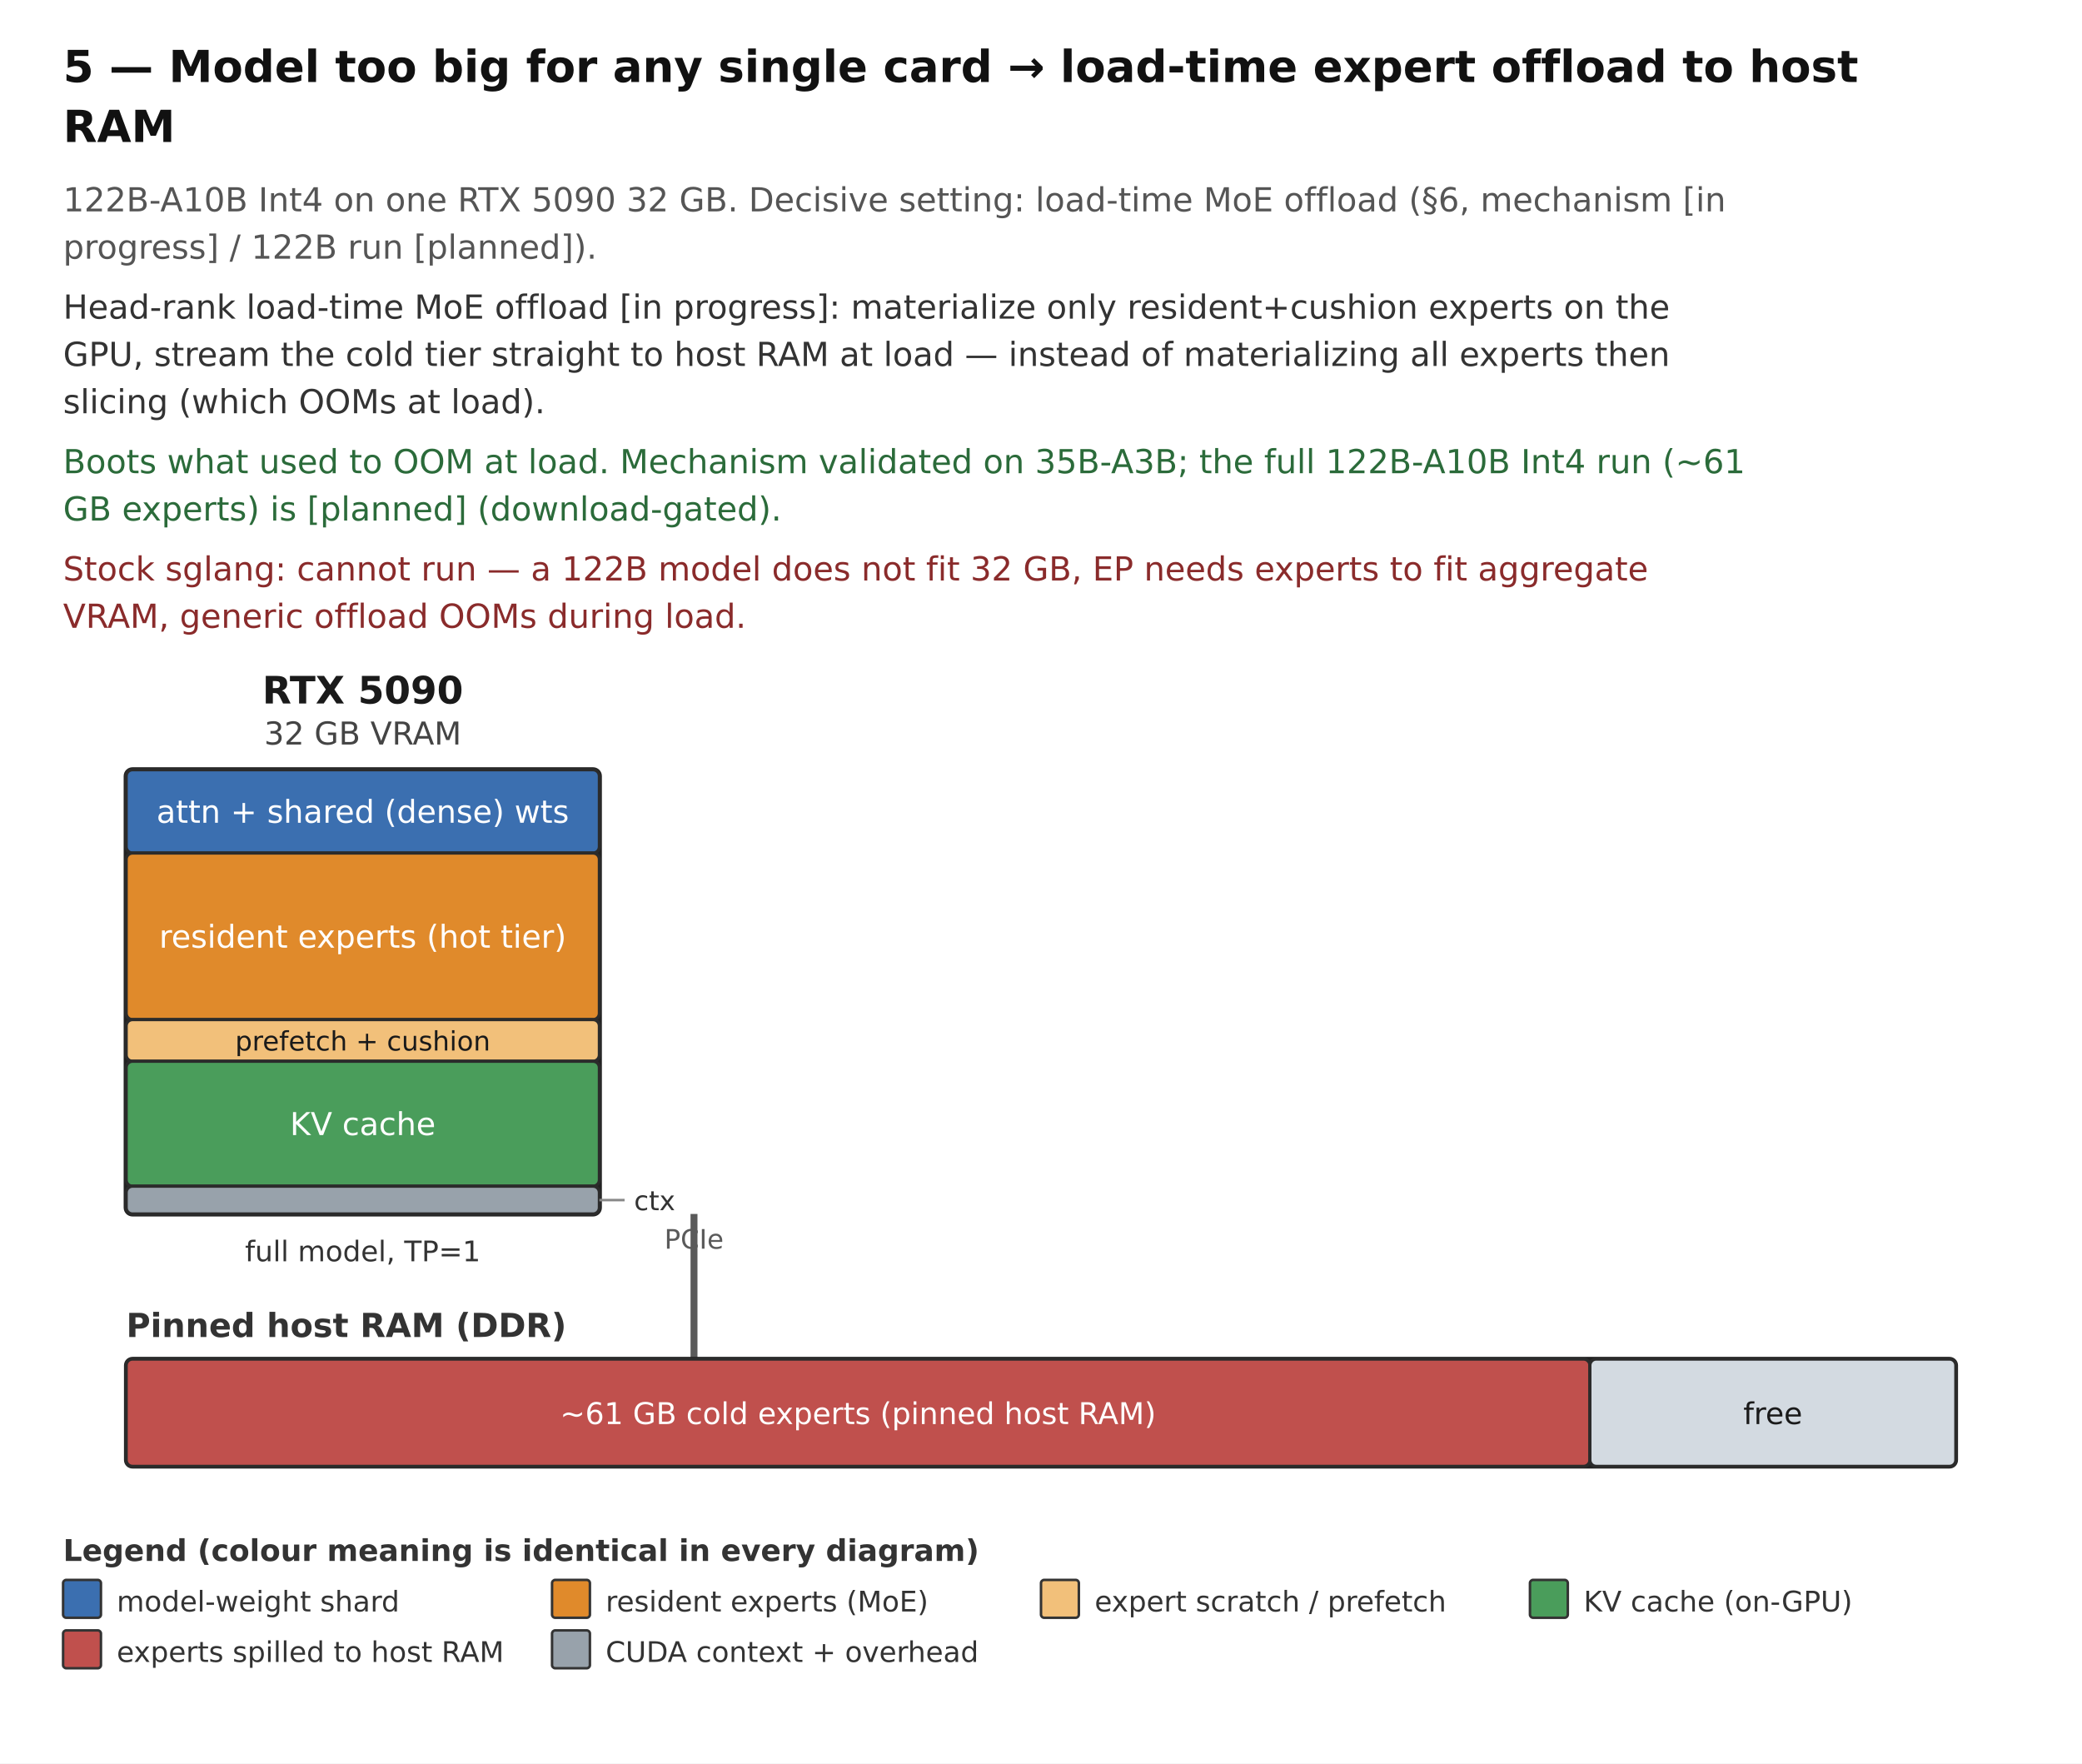
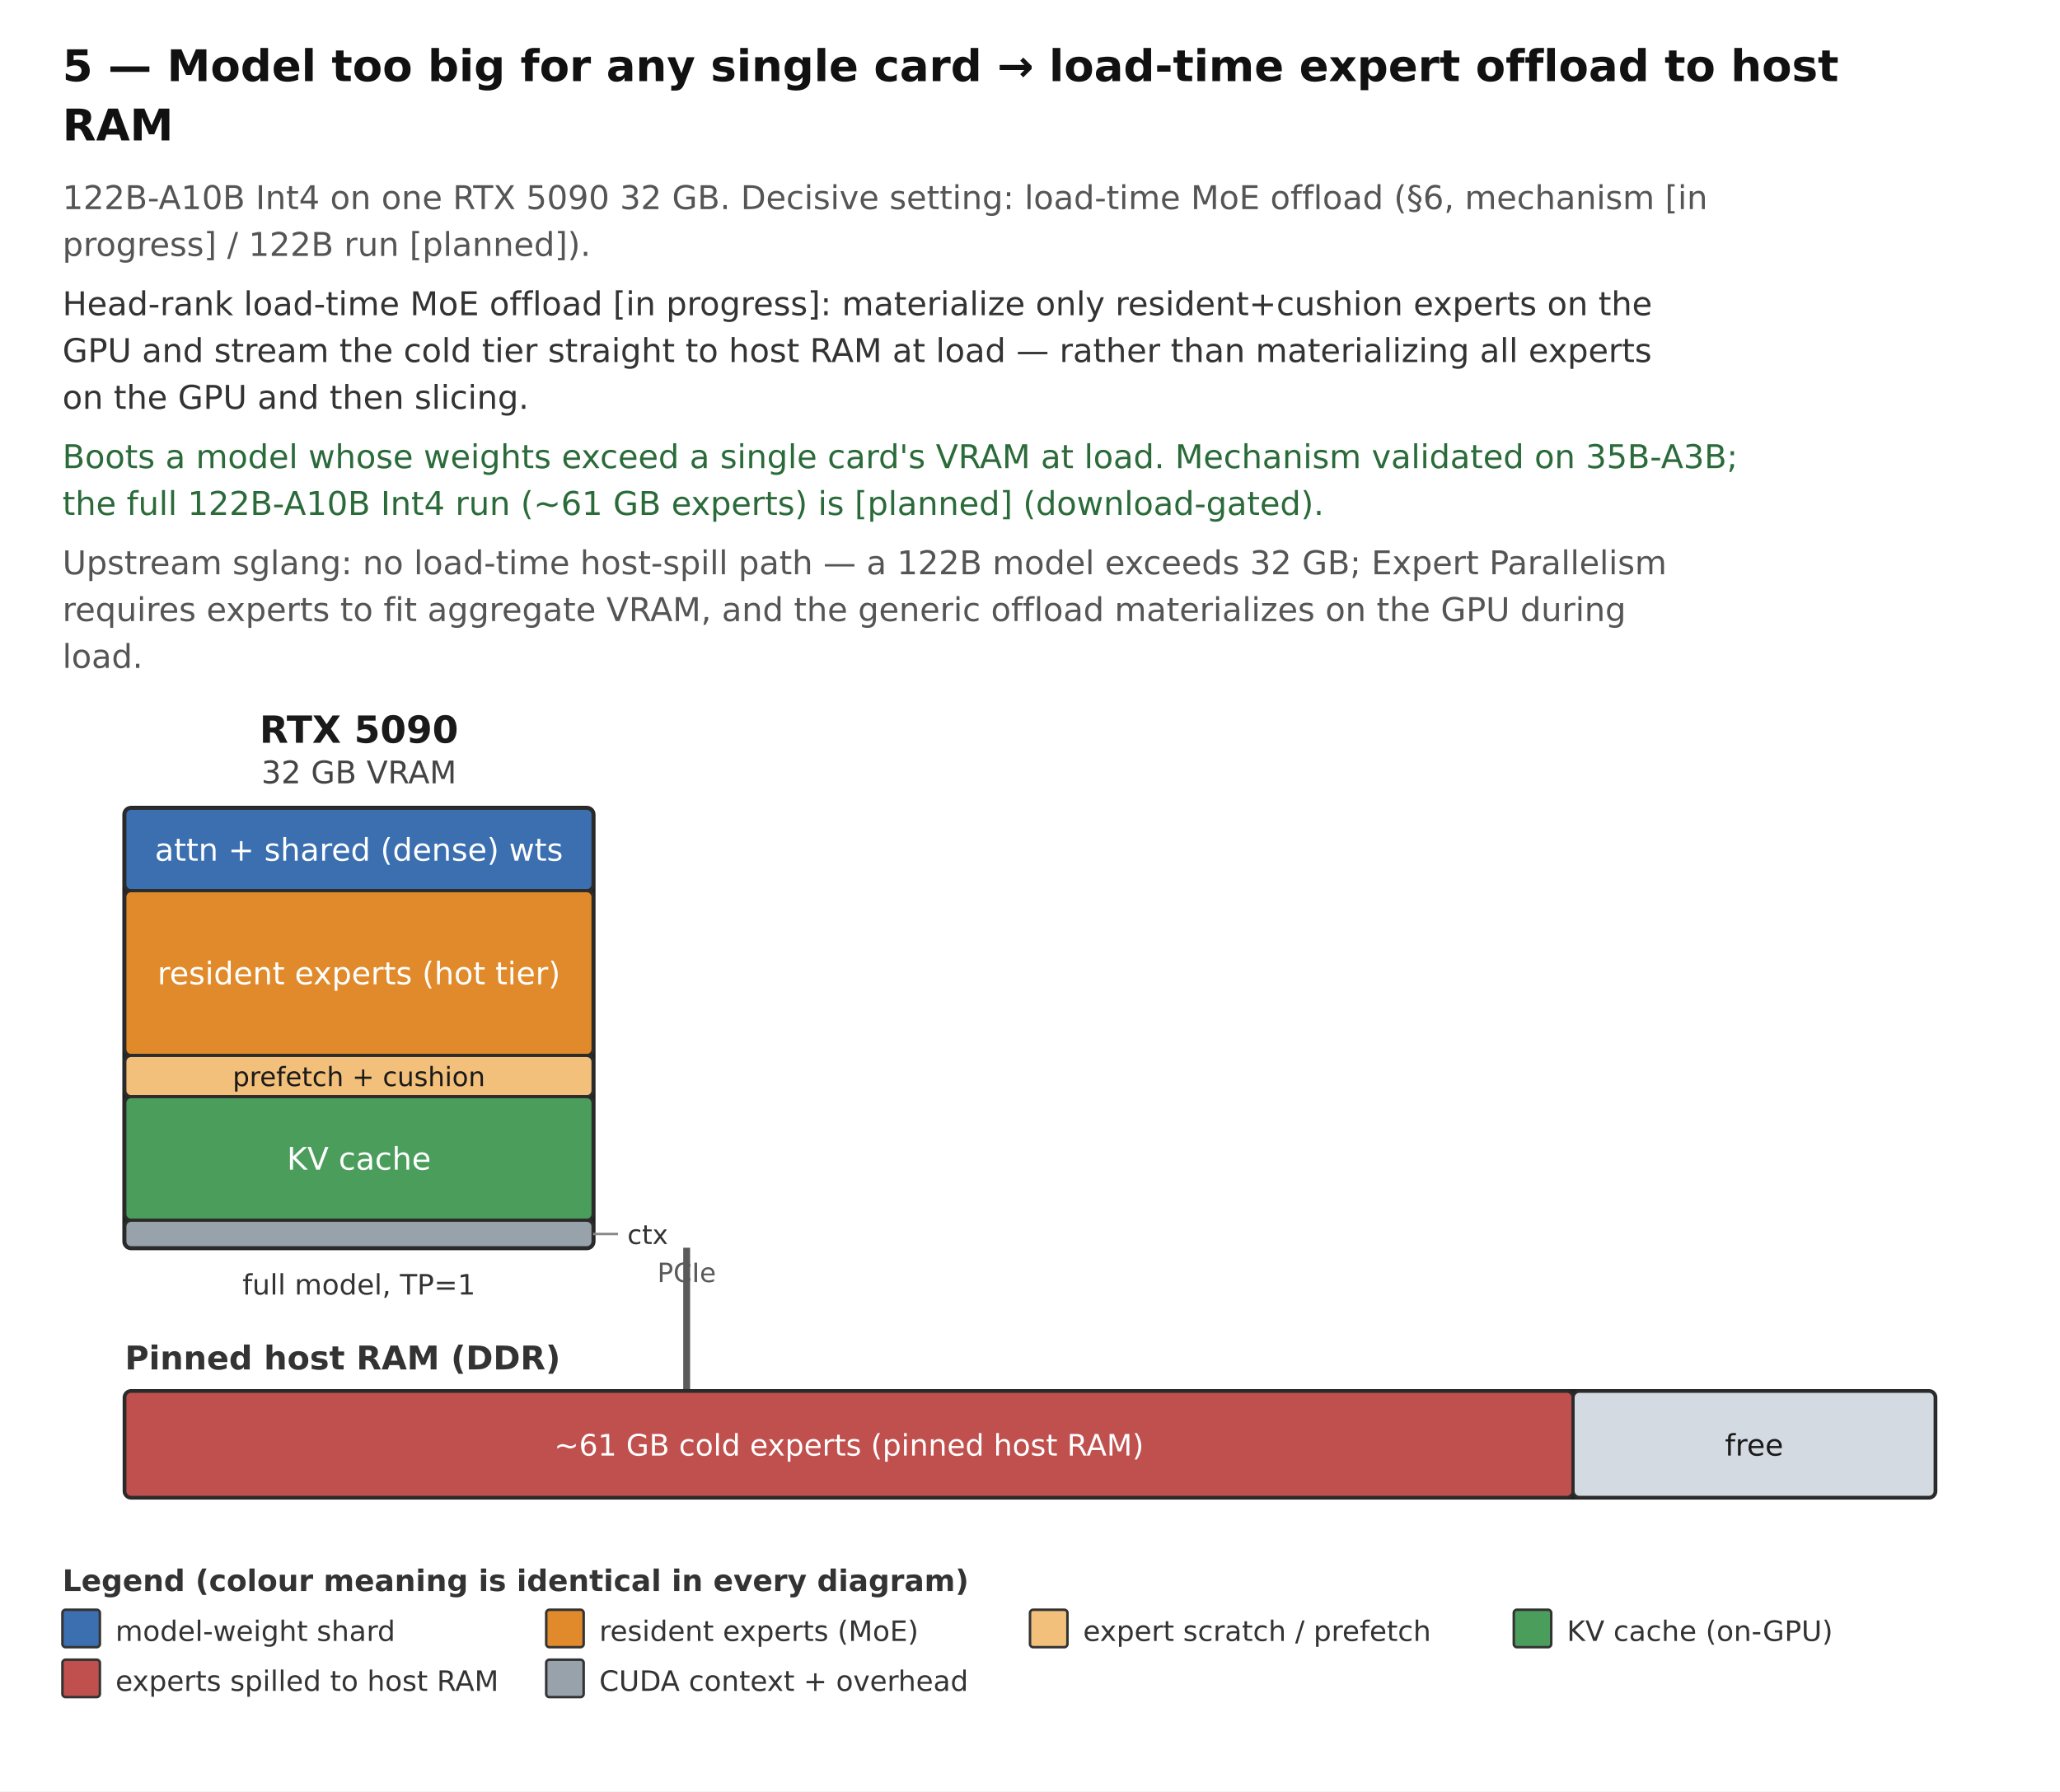
- <svg xmlns="http://www.w3.org/2000/svg" viewBox="0 0 660 559" width="660" height="559" font-family="sans-serif">
+ <svg xmlns="http://www.w3.org/2000/svg" viewBox="0 0 660 574" width="660" height="574" font-family="sans-serif">
  <defs>
    <marker id="arr" markerWidth="9" markerHeight="9" refX="6.5" refY="3" orient="auto" markerUnits="userSpaceOnUse">
      <path d="M0,0 L7,3 L0,6 Z" fill="#333" />
    </marker>
    <marker id="arrP" markerWidth="9" markerHeight="9" refX="6.5" refY="3" orient="auto" markerUnits="userSpaceOnUse">
      <path d="M0,0 L7,3 L0,6 Z" fill="#8a5a2b" />
    </marker>
    <marker id="arrG" markerWidth="9" markerHeight="9" refX="6.5" refY="3" orient="auto" markerUnits="userSpaceOnUse">
      <path d="M0,0 L7,3 L0,6 Z" fill="#227a3a" />
    </marker>
    <marker id="arrR" markerWidth="9" markerHeight="9" refX="6.5" refY="3" orient="auto" markerUnits="userSpaceOnUse">
      <path d="M0,0 L7,3 L0,6 Z" fill="#c0504d" />
    </marker>
    <marker id="arrB" markerWidth="9" markerHeight="9" refX="6.5" refY="3" orient="auto" markerUnits="userSpaceOnUse">
      <path d="M0,0 L7,3 L0,6 Z" fill="#3b6fb0" />
    </marker>
    <marker id="arrV" markerWidth="9" markerHeight="9" refX="6.5" refY="3" orient="auto" markerUnits="userSpaceOnUse">
      <path d="M0,0 L7,3 L0,6 Z" fill="#7d5ba6" />
    </marker>
  </defs>
-   <rect x="0.0" y="0.0" width="660.0" height="559.0" rx="0" fill="#ffffff" stroke="none" stroke-width="0" />
+   <rect x="0.0" y="0.0" width="660.0" height="574.0" rx="0" fill="#ffffff" stroke="none" stroke-width="0" />
  <text x="20.0" y="26.0" font-family="DejaVu Sans, Verdana, Arial, sans-serif" font-size="14" font-weight="bold" text-anchor="start" fill="#111">5 — Model too big for any single card → load-time expert offload to host</text>
  <text x="20.0" y="45.0" font-family="DejaVu Sans, Verdana, Arial, sans-serif" font-size="14" font-weight="bold" text-anchor="start" fill="#111">RAM</text>
  <text x="20.0" y="67.0" font-family="DejaVu Sans, Verdana, Arial, sans-serif" font-size="10.5" font-weight="normal" text-anchor="start" fill="#555">122B-A10B Int4 on one RTX 5090 32 GB. Decisive setting: load-time MoE offload (§6, mechanism [in</text>
  <text x="20.0" y="82.0" font-family="DejaVu Sans, Verdana, Arial, sans-serif" font-size="10.5" font-weight="normal" text-anchor="start" fill="#555">progress] / 122B run [planned]).</text>
  <text x="20.0" y="101.0" font-family="DejaVu Sans, Verdana, Arial, sans-serif" font-size="10.5" font-weight="normal" text-anchor="start" fill="#333">Head-rank load-time MoE offload [in progress]: materialize only resident+cushion experts on the</text>
-   <text x="20.0" y="116.0" font-family="DejaVu Sans, Verdana, Arial, sans-serif" font-size="10.5" font-weight="normal" text-anchor="start" fill="#333">GPU, stream the cold tier straight to host RAM at load — instead of materializing all experts then</text>
-   <text x="20.0" y="131.0" font-family="DejaVu Sans, Verdana, Arial, sans-serif" font-size="10.5" font-weight="normal" text-anchor="start" fill="#333">slicing (which OOMs at load).</text>
-   <text x="20.0" y="150.0" font-family="DejaVu Sans, Verdana, Arial, sans-serif" font-size="10.5" font-weight="normal" text-anchor="start" fill="#2b6b3a">Boots what used to OOM at load. Mechanism validated on 35B-A3B; the full 122B-A10B Int4 run (~61</text>
-   <text x="20.0" y="165.0" font-family="DejaVu Sans, Verdana, Arial, sans-serif" font-size="10.5" font-weight="normal" text-anchor="start" fill="#2b6b3a">GB experts) is [planned] (download-gated).</text>
-   <text x="20.0" y="184.0" font-family="DejaVu Sans, Verdana, Arial, sans-serif" font-size="10.5" font-weight="normal" text-anchor="start" fill="#8a2b2b">Stock sglang: cannot run — a 122B model does not fit 32 GB, EP needs experts to fit aggregate</text>
-   <text x="20.0" y="199.0" font-family="DejaVu Sans, Verdana, Arial, sans-serif" font-size="10.5" font-weight="normal" text-anchor="start" fill="#8a2b2b">VRAM, generic offload OOMs during load.</text>
-   <text x="115.0" y="223.0" font-family="DejaVu Sans, Verdana, Arial, sans-serif" font-size="12" font-weight="bold" text-anchor="middle" fill="#1a1a1a">RTX 5090</text>
-   <text x="115.0" y="236.0" font-family="DejaVu Sans, Verdana, Arial, sans-serif" font-size="10" font-weight="normal" text-anchor="middle" fill="#444">32 GB VRAM</text>
-   <rect x="40.0" y="244.0" width="150.0" height="140.8" rx="2" fill="none" stroke="#222" stroke-width="1.6" />
-   <rect x="40.0" y="244.0" width="150.0" height="26.4" rx="2" fill="#3b6fb0" stroke="#2b2b2b" stroke-width="1.0" />
-   <text x="115.0" y="260.8" font-family="DejaVu Sans, Verdana, Arial, sans-serif" font-size="10" font-weight="normal" text-anchor="middle" fill="#ffffff">attn + shared (dense) wts</text>
-   <rect x="40.0" y="270.4" width="150.0" height="52.8" rx="2" fill="#e08a2b" stroke="#2b2b2b" stroke-width="1.0" />
-   <text x="115.0" y="300.4" font-family="DejaVu Sans, Verdana, Arial, sans-serif" font-size="10" font-weight="normal" text-anchor="middle" fill="#ffffff">resident experts (hot tier)</text>
-   <rect x="40.0" y="323.2" width="150.0" height="13.2" rx="2" fill="#f2c07a" stroke="#2b2b2b" stroke-width="1.0" />
-   <text x="115.0" y="333.0" font-family="DejaVu Sans, Verdana, Arial, sans-serif" font-size="8.5" font-weight="normal" text-anchor="middle" fill="#1a1a1a">prefetch + cushion</text>
-   <rect x="40.0" y="336.4" width="150.0" height="39.6" rx="2" fill="#4a9d5b" stroke="#2b2b2b" stroke-width="1.0" />
-   <text x="115.0" y="359.8" font-family="DejaVu Sans, Verdana, Arial, sans-serif" font-size="10" font-weight="normal" text-anchor="middle" fill="#ffffff">KV cache</text>
-   <rect x="40.0" y="376.0" width="150.0" height="8.8" rx="2" fill="#98a2ab" stroke="#2b2b2b" stroke-width="1.0" />
-   <line x1="190.0" y1="380.4" x2="198.0" y2="380.4" stroke="#888" stroke-width="0.8" />
-   <text x="201.0" y="383.6" font-family="DejaVu Sans, Verdana, Arial, sans-serif" font-size="8.5" font-weight="normal" text-anchor="start" fill="#333">ctx</text>
-   <text x="115.0" y="399.8" font-family="DejaVu Sans, Verdana, Arial, sans-serif" font-size="9" font-weight="normal" text-anchor="middle" fill="#333">full model, TP=1</text>
-   <line x1="220.0" y1="384.8" x2="220.0" y2="430.8" stroke="#5a5a5a" stroke-width="2.2" />
-   <text x="220.0" y="395.8" font-family="DejaVu Sans, Verdana, Arial, sans-serif" font-size="8.5" font-weight="normal" text-anchor="middle" fill="#5a5a5a">PCIe</text>
-   <text x="40.0" y="423.8" font-family="DejaVu Sans, Verdana, Arial, sans-serif" font-size="10.5" font-weight="bold" text-anchor="start" fill="#333">Pinned host RAM (DDR)</text>
-   <rect x="40.0" y="430.8" width="580.0" height="34.0" rx="2" fill="none" stroke="#222" stroke-width="1.4" />
-   <rect x="40.0" y="430.8" width="464.0" height="34.0" rx="2" fill="#c0504d" stroke="#2b2b2b" stroke-width="1.0" />
-   <text x="272.0" y="451.4" font-family="DejaVu Sans, Verdana, Arial, sans-serif" font-size="9.5" font-weight="normal" text-anchor="middle" fill="#ffffff">~61 GB cold experts (pinned host RAM)</text>
-   <rect x="504.0" y="430.8" width="116.0" height="34.0" rx="2" fill="#d3dae1" stroke="#2b2b2b" stroke-width="1.0" />
-   <text x="562.0" y="451.4" font-family="DejaVu Sans, Verdana, Arial, sans-serif" font-size="9.5" font-weight="normal" text-anchor="middle" fill="#1a1a1a">free</text>
-   <text x="20.0" y="494.8" font-family="DejaVu Sans, Verdana, Arial, sans-serif" font-size="9.5" font-weight="bold" text-anchor="start" fill="#333">Legend (colour meaning is identical in every diagram)</text>
-   <rect x="20.0" y="500.8" width="12.0" height="12.0" rx="1" fill="#3b6fb0" stroke="#333" stroke-width="0.8" />
-   <text x="37.0" y="510.8" font-family="DejaVu Sans, Verdana, Arial, sans-serif" font-size="9" font-weight="normal" text-anchor="start" fill="#333">model-weight shard</text>
-   <rect x="175.0" y="500.8" width="12.0" height="12.0" rx="1" fill="#e08a2b" stroke="#333" stroke-width="0.8" />
-   <text x="192.0" y="510.8" font-family="DejaVu Sans, Verdana, Arial, sans-serif" font-size="9" font-weight="normal" text-anchor="start" fill="#333">resident experts (MoE)</text>
-   <rect x="330.0" y="500.8" width="12.0" height="12.0" rx="1" fill="#f2c07a" stroke="#333" stroke-width="0.8" />
-   <text x="347.0" y="510.8" font-family="DejaVu Sans, Verdana, Arial, sans-serif" font-size="9" font-weight="normal" text-anchor="start" fill="#333">expert scratch / prefetch</text>
-   <rect x="485.0" y="500.8" width="12.0" height="12.0" rx="1" fill="#4a9d5b" stroke="#333" stroke-width="0.8" />
-   <text x="502.0" y="510.8" font-family="DejaVu Sans, Verdana, Arial, sans-serif" font-size="9" font-weight="normal" text-anchor="start" fill="#333">KV cache (on-GPU)</text>
-   <rect x="20.0" y="516.8" width="12.0" height="12.0" rx="1" fill="#c0504d" stroke="#333" stroke-width="0.8" />
-   <text x="37.0" y="526.8" font-family="DejaVu Sans, Verdana, Arial, sans-serif" font-size="9" font-weight="normal" text-anchor="start" fill="#333">experts spilled to host RAM</text>
-   <rect x="175.0" y="516.8" width="12.0" height="12.0" rx="1" fill="#98a2ab" stroke="#333" stroke-width="0.8" />
-   <text x="192.0" y="526.8" font-family="DejaVu Sans, Verdana, Arial, sans-serif" font-size="9" font-weight="normal" text-anchor="start" fill="#333">CUDA context + overhead</text>
+   <text x="20.0" y="116.0" font-family="DejaVu Sans, Verdana, Arial, sans-serif" font-size="10.5" font-weight="normal" text-anchor="start" fill="#333">GPU and stream the cold tier straight to host RAM at load — rather than materializing all experts</text>
+   <text x="20.0" y="131.0" font-family="DejaVu Sans, Verdana, Arial, sans-serif" font-size="10.5" font-weight="normal" text-anchor="start" fill="#333">on the GPU and then slicing.</text>
+   <text x="20.0" y="150.0" font-family="DejaVu Sans, Verdana, Arial, sans-serif" font-size="10.5" font-weight="normal" text-anchor="start" fill="#2b6b3a">Boots a model whose weights exceed a single card's VRAM at load. Mechanism validated on 35B-A3B;</text>
+   <text x="20.0" y="165.0" font-family="DejaVu Sans, Verdana, Arial, sans-serif" font-size="10.5" font-weight="normal" text-anchor="start" fill="#2b6b3a">the full 122B-A10B Int4 run (~61 GB experts) is [planned] (download-gated).</text>
+   <text x="20.0" y="184.0" font-family="DejaVu Sans, Verdana, Arial, sans-serif" font-size="10.5" font-weight="normal" text-anchor="start" fill="#555">Upstream sglang: no load-time host-spill path — a 122B model exceeds 32 GB; Expert Parallelism</text>
+   <text x="20.0" y="199.0" font-family="DejaVu Sans, Verdana, Arial, sans-serif" font-size="10.5" font-weight="normal" text-anchor="start" fill="#555">requires experts to fit aggregate VRAM, and the generic offload materializes on the GPU during</text>
+   <text x="20.0" y="214.0" font-family="DejaVu Sans, Verdana, Arial, sans-serif" font-size="10.5" font-weight="normal" text-anchor="start" fill="#555">load.</text>
+   <text x="115.0" y="238.0" font-family="DejaVu Sans, Verdana, Arial, sans-serif" font-size="12" font-weight="bold" text-anchor="middle" fill="#1a1a1a">RTX 5090</text>
+   <text x="115.0" y="251.0" font-family="DejaVu Sans, Verdana, Arial, sans-serif" font-size="10" font-weight="normal" text-anchor="middle" fill="#444">32 GB VRAM</text>
+   <rect x="40.0" y="259.0" width="150.0" height="140.8" rx="2" fill="none" stroke="#222" stroke-width="1.6" />
+   <rect x="40.0" y="259.0" width="150.0" height="26.4" rx="2" fill="#3b6fb0" stroke="#2b2b2b" stroke-width="1.0" />
+   <text x="115.0" y="275.8" font-family="DejaVu Sans, Verdana, Arial, sans-serif" font-size="10" font-weight="normal" text-anchor="middle" fill="#ffffff">attn + shared (dense) wts</text>
+   <rect x="40.0" y="285.4" width="150.0" height="52.8" rx="2" fill="#e08a2b" stroke="#2b2b2b" stroke-width="1.0" />
+   <text x="115.0" y="315.4" font-family="DejaVu Sans, Verdana, Arial, sans-serif" font-size="10" font-weight="normal" text-anchor="middle" fill="#ffffff">resident experts (hot tier)</text>
+   <rect x="40.0" y="338.2" width="150.0" height="13.2" rx="2" fill="#f2c07a" stroke="#2b2b2b" stroke-width="1.0" />
+   <text x="115.0" y="348.0" font-family="DejaVu Sans, Verdana, Arial, sans-serif" font-size="8.5" font-weight="normal" text-anchor="middle" fill="#1a1a1a">prefetch + cushion</text>
+   <rect x="40.0" y="351.4" width="150.0" height="39.6" rx="2" fill="#4a9d5b" stroke="#2b2b2b" stroke-width="1.0" />
+   <text x="115.0" y="374.8" font-family="DejaVu Sans, Verdana, Arial, sans-serif" font-size="10" font-weight="normal" text-anchor="middle" fill="#ffffff">KV cache</text>
+   <rect x="40.0" y="391.0" width="150.0" height="8.8" rx="2" fill="#98a2ab" stroke="#2b2b2b" stroke-width="1.0" />
+   <line x1="190.0" y1="395.4" x2="198.0" y2="395.4" stroke="#888" stroke-width="0.8" />
+   <text x="201.0" y="398.6" font-family="DejaVu Sans, Verdana, Arial, sans-serif" font-size="8.5" font-weight="normal" text-anchor="start" fill="#333">ctx</text>
+   <text x="115.0" y="414.8" font-family="DejaVu Sans, Verdana, Arial, sans-serif" font-size="9" font-weight="normal" text-anchor="middle" fill="#333">full model, TP=1</text>
+   <line x1="220.0" y1="399.8" x2="220.0" y2="445.8" stroke="#5a5a5a" stroke-width="2.2" />
+   <text x="220.0" y="410.8" font-family="DejaVu Sans, Verdana, Arial, sans-serif" font-size="8.5" font-weight="normal" text-anchor="middle" fill="#5a5a5a">PCIe</text>
+   <text x="40.0" y="438.8" font-family="DejaVu Sans, Verdana, Arial, sans-serif" font-size="10.5" font-weight="bold" text-anchor="start" fill="#333">Pinned host RAM (DDR)</text>
+   <rect x="40.0" y="445.8" width="580.0" height="34.0" rx="2" fill="none" stroke="#222" stroke-width="1.4" />
+   <rect x="40.0" y="445.8" width="464.0" height="34.0" rx="2" fill="#c0504d" stroke="#2b2b2b" stroke-width="1.0" />
+   <text x="272.0" y="466.4" font-family="DejaVu Sans, Verdana, Arial, sans-serif" font-size="9.5" font-weight="normal" text-anchor="middle" fill="#ffffff">~61 GB cold experts (pinned host RAM)</text>
+   <rect x="504.0" y="445.8" width="116.0" height="34.0" rx="2" fill="#d3dae1" stroke="#2b2b2b" stroke-width="1.0" />
+   <text x="562.0" y="466.4" font-family="DejaVu Sans, Verdana, Arial, sans-serif" font-size="9.5" font-weight="normal" text-anchor="middle" fill="#1a1a1a">free</text>
+   <text x="20.0" y="509.8" font-family="DejaVu Sans, Verdana, Arial, sans-serif" font-size="9.5" font-weight="bold" text-anchor="start" fill="#333">Legend (colour meaning is identical in every diagram)</text>
+   <rect x="20.0" y="515.8" width="12.0" height="12.0" rx="1" fill="#3b6fb0" stroke="#333" stroke-width="0.8" />
+   <text x="37.0" y="525.8" font-family="DejaVu Sans, Verdana, Arial, sans-serif" font-size="9" font-weight="normal" text-anchor="start" fill="#333">model-weight shard</text>
+   <rect x="175.0" y="515.8" width="12.0" height="12.0" rx="1" fill="#e08a2b" stroke="#333" stroke-width="0.8" />
+   <text x="192.0" y="525.8" font-family="DejaVu Sans, Verdana, Arial, sans-serif" font-size="9" font-weight="normal" text-anchor="start" fill="#333">resident experts (MoE)</text>
+   <rect x="330.0" y="515.8" width="12.0" height="12.0" rx="1" fill="#f2c07a" stroke="#333" stroke-width="0.8" />
+   <text x="347.0" y="525.8" font-family="DejaVu Sans, Verdana, Arial, sans-serif" font-size="9" font-weight="normal" text-anchor="start" fill="#333">expert scratch / prefetch</text>
+   <rect x="485.0" y="515.8" width="12.0" height="12.0" rx="1" fill="#4a9d5b" stroke="#333" stroke-width="0.8" />
+   <text x="502.0" y="525.8" font-family="DejaVu Sans, Verdana, Arial, sans-serif" font-size="9" font-weight="normal" text-anchor="start" fill="#333">KV cache (on-GPU)</text>
+   <rect x="20.0" y="531.8" width="12.0" height="12.0" rx="1" fill="#c0504d" stroke="#333" stroke-width="0.8" />
+   <text x="37.0" y="541.8" font-family="DejaVu Sans, Verdana, Arial, sans-serif" font-size="9" font-weight="normal" text-anchor="start" fill="#333">experts spilled to host RAM</text>
+   <rect x="175.0" y="531.8" width="12.0" height="12.0" rx="1" fill="#98a2ab" stroke="#333" stroke-width="0.8" />
+   <text x="192.0" y="541.8" font-family="DejaVu Sans, Verdana, Arial, sans-serif" font-size="9" font-weight="normal" text-anchor="start" fill="#333">CUDA context + overhead</text>
</svg>
